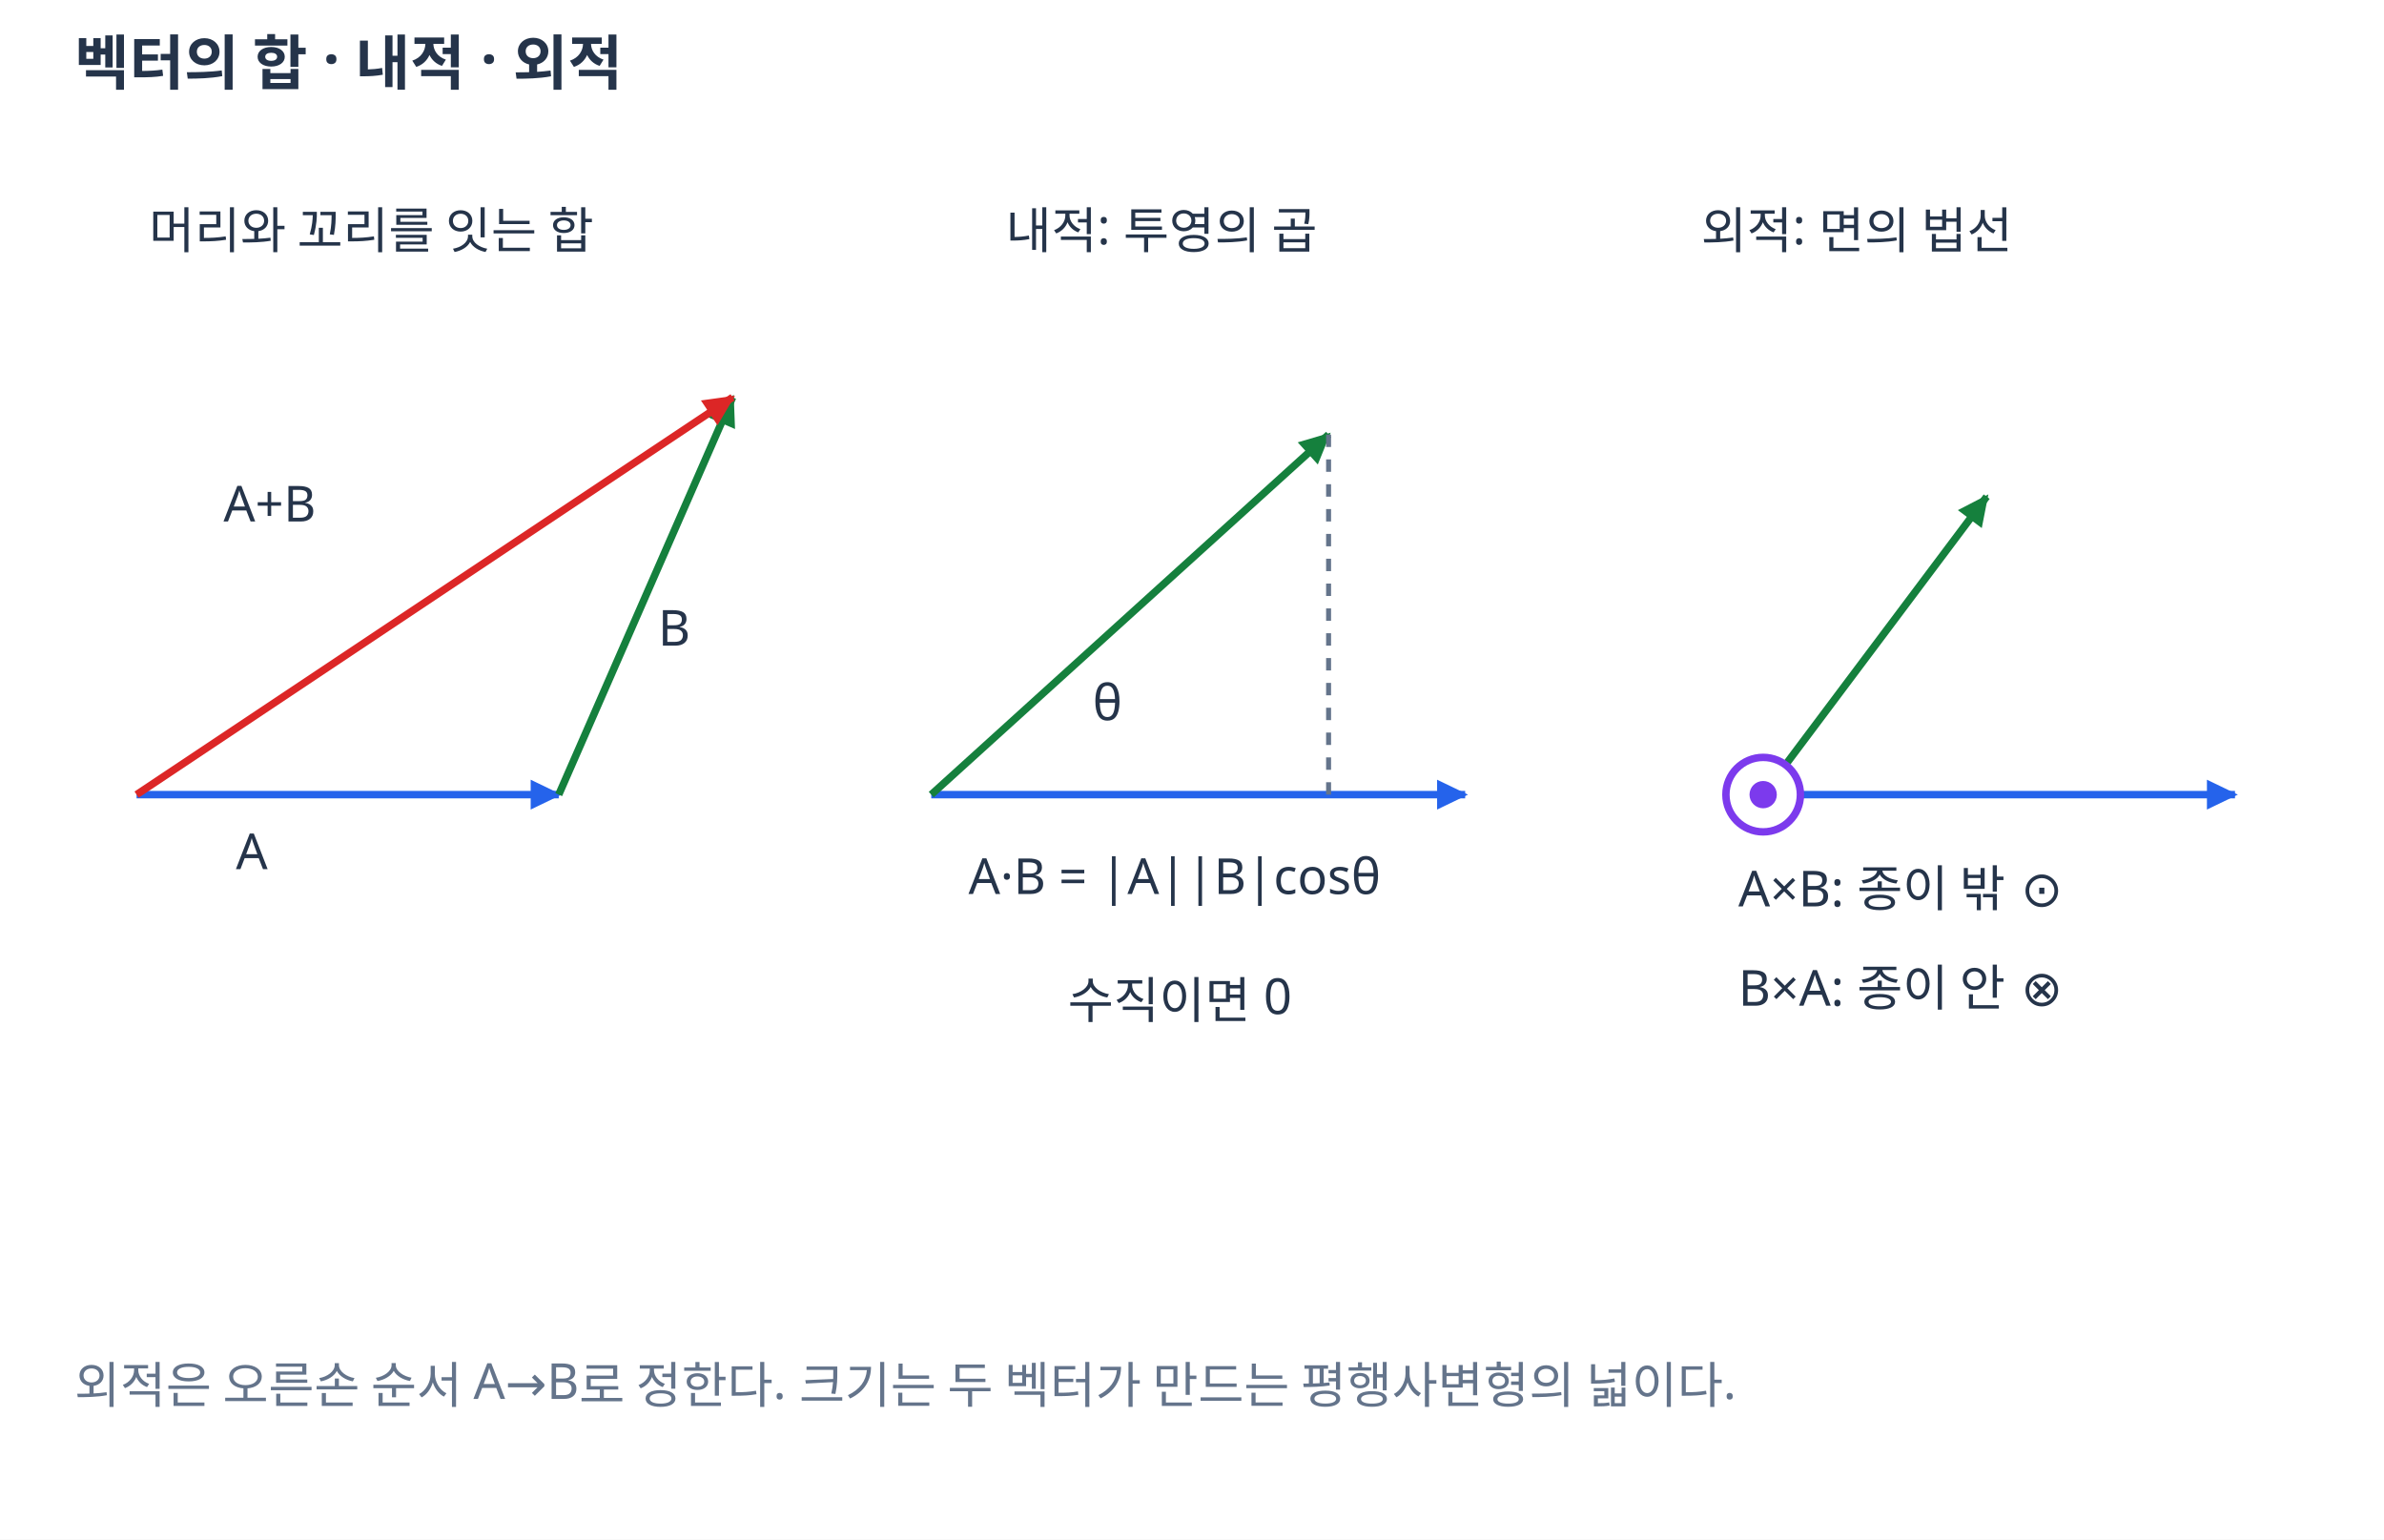
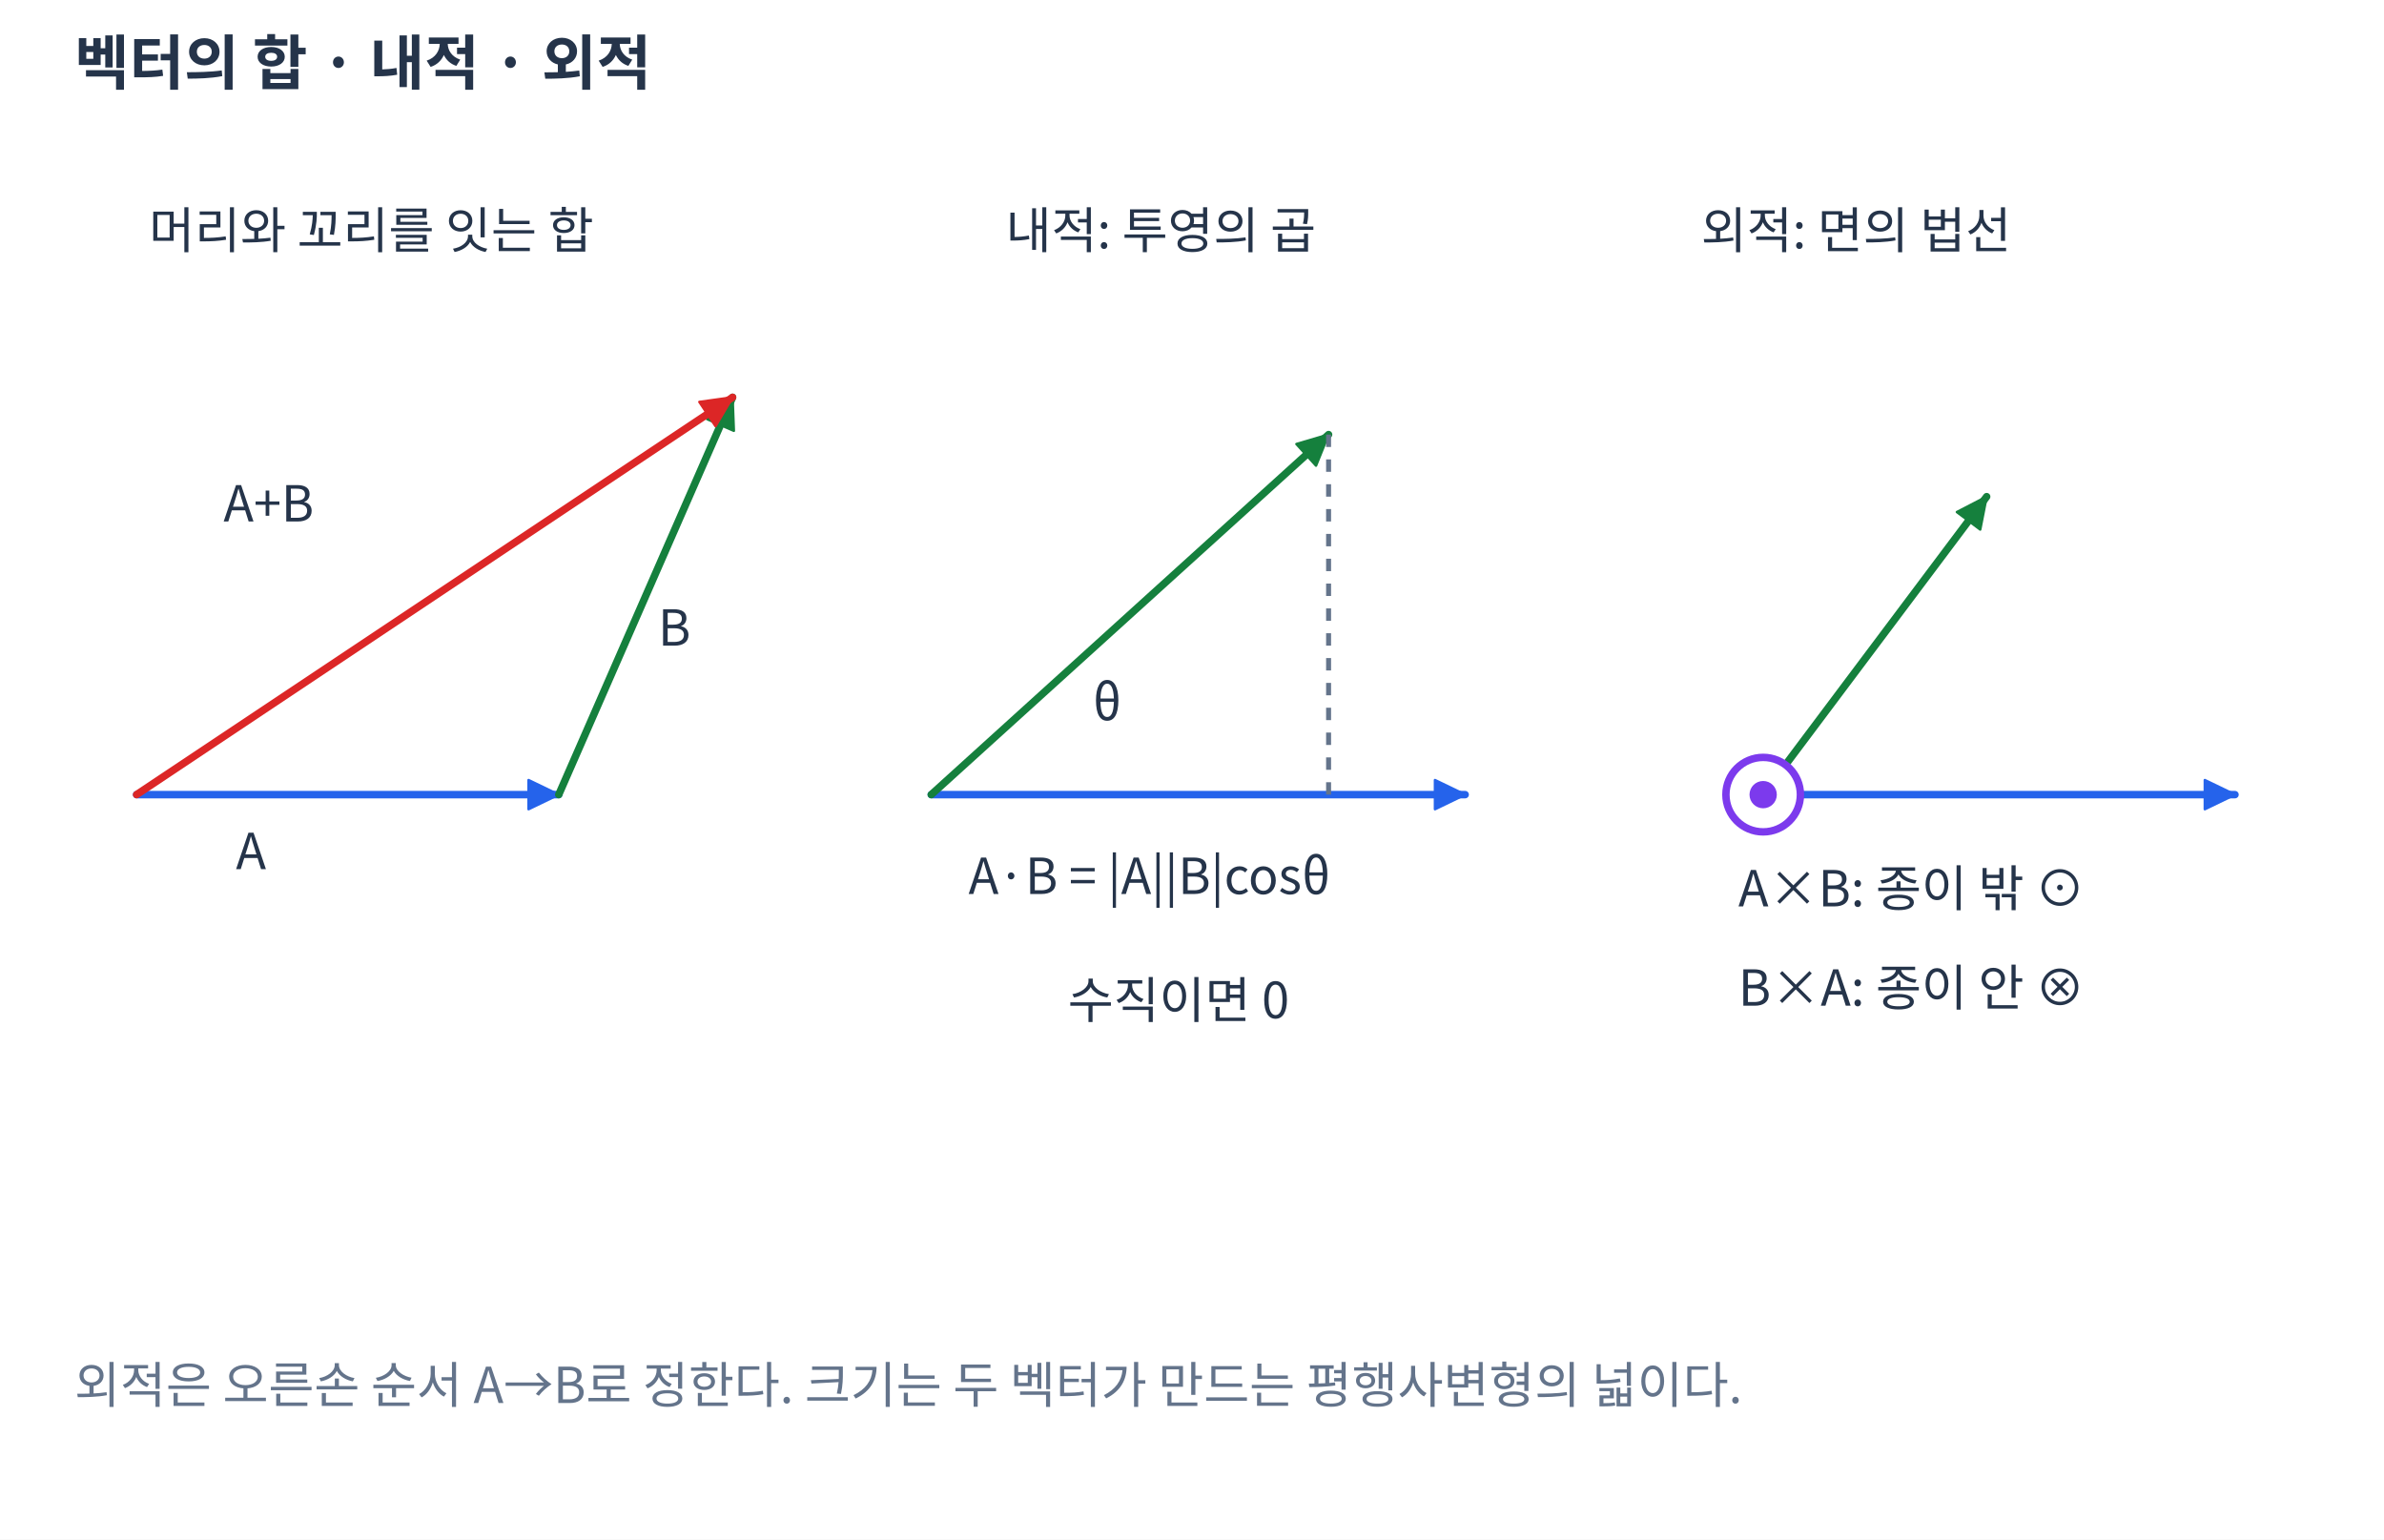
<svg xmlns="http://www.w3.org/2000/svg" width="960" height="620" viewBox="0 0 960 620">
  <rect width="100%" height="100%" fill="white" />
-   <text x="30" y="34" font-family="Noto, Noto Sans KR, Malgun Gothic, sans-serif" font-size="24" fill="#25344A" text-anchor="start" font-weight="700">벡터의 합 · 내적 · 외적</text>
-   <line x1="55" y1="320" x2="225" y2="320" stroke="#2563EB" stroke-width="3" />
-   <polygon points="225,320 214.195,325.22 214.195,314.78" stroke="#2563EB" stroke-width="1" fill="#2563EB" />
-   <line x1="225" y1="320" x2="295" y2="160" stroke="#15803D" stroke-width="3" />
-   <polygon points="295,160 295.451,171.992 285.887,167.807" stroke="#15803D" stroke-width="1" fill="#15803D" />
-   <line x1="55" y1="320" x2="295" y2="160" stroke="#DC2626" stroke-width="3" />
-   <polygon points="295,160 288.905,170.337 283.114,161.651" stroke="#DC2626" stroke-width="1" fill="#DC2626" />
-   <text x="95" y="350" font-family="Noto, Noto Sans KR, Malgun Gothic, sans-serif" font-size="20" fill="#25344A" text-anchor="start" font-weight="400">A</text>
-   <text x="265" y="260" font-family="Noto, Noto Sans KR, Malgun Gothic, sans-serif" font-size="20" fill="#25344A" text-anchor="start" font-weight="400">B</text>
-   <text x="90" y="210" font-family="Noto, Noto Sans KR, Malgun Gothic, sans-serif" font-size="20" fill="#25344A" text-anchor="start" font-weight="400">A+B</text>
-   <text x="60" y="100" font-family="Noto, Noto Sans KR, Malgun Gothic, sans-serif" font-size="20" fill="#25344A" text-anchor="start" font-weight="400">머리와 꼬리를 잇는 합</text>
-   <line x1="375" y1="320" x2="590" y2="320" stroke="#2563EB" stroke-width="3" />
-   <polygon points="590,320 579.195,325.22 579.195,314.78" stroke="#2563EB" stroke-width="1" fill="#2563EB" />
-   <line x1="375" y1="320" x2="535" y2="175" stroke="#15803D" stroke-width="3" />
-   <polygon points="535,175 530.498,186.124 523.488,178.388" stroke="#15803D" stroke-width="1" fill="#15803D" />
+   <line x1="55" y1="320" x2="225" y2="320" stroke="#2563EB" stroke-width="3" stroke-linecap="round" stroke-linejoin="round" />
+   <polygon points="225,320 212.844,325.872 212.844,314.128" stroke="#2563EB" stroke-width="1" fill="#2563EB" stroke-linecap="round" stroke-linejoin="round" />
+   <line x1="225" y1="320" x2="295" y2="160" stroke="#15803D" stroke-width="3" stroke-linecap="round" stroke-linejoin="round" />
+   <polygon points="295,160 295.507,173.49 284.748,168.783" stroke="#15803D" stroke-width="1" fill="#15803D" stroke-linecap="round" stroke-linejoin="round" />
+   <line x1="55" y1="320" x2="295" y2="160" stroke="#DC2626" stroke-width="3" stroke-linecap="round" stroke-linejoin="round" />
+   <polygon points="295,160 288.143,171.629 281.628,161.857" stroke="#DC2626" stroke-width="1" fill="#DC2626" stroke-linecap="round" stroke-linejoin="round" />
+   <line x1="375" y1="320" x2="590" y2="320" stroke="#2563EB" stroke-width="3" stroke-linecap="round" stroke-linejoin="round" />
+   <polygon points="590,320 577.844,325.872 577.844,314.128" stroke="#2563EB" stroke-width="1" fill="#2563EB" stroke-linecap="round" stroke-linejoin="round" />
+   <line x1="375" y1="320" x2="535" y2="175" stroke="#15803D" stroke-width="3" stroke-linecap="round" stroke-linejoin="round" />
+   <polygon points="535,175 529.936,187.514 522.049,178.812" stroke="#15803D" stroke-width="1" fill="#15803D" stroke-linecap="round" stroke-linejoin="round" />
  <line x1="535" y1="175" x2="535" y2="320" stroke="#64748B" stroke-width="2" stroke-dasharray="5 5" />
-   <text x="405" y="100" font-family="Noto, Noto Sans KR, Malgun Gothic, sans-serif" font-size="20" fill="#25344A" text-anchor="start" font-weight="400">내적: 투영의 곱</text>
-   <text x="390" y="360" font-family="Noto, Noto Sans KR, Malgun Gothic, sans-serif" font-size="20" fill="#25344A" text-anchor="start" font-weight="400">A·B = |A||B|cosθ</text>
-   <text x="440" y="290" font-family="Noto, Noto Sans KR, Malgun Gothic, sans-serif" font-size="20" fill="#25344A" text-anchor="start" font-weight="400">θ</text>
-   <text x="430" y="410" font-family="Noto, Noto Sans KR, Malgun Gothic, sans-serif" font-size="20" fill="#25344A" text-anchor="start" font-weight="400">수직이면 0</text>
-   <line x1="710" y1="320" x2="900" y2="320" stroke="#2563EB" stroke-width="3" />
-   <polygon points="900,320 889.195,325.22 889.195,314.78" stroke="#2563EB" stroke-width="1" fill="#2563EB" />
-   <line x1="710" y1="320" x2="800" y2="200" stroke="#15803D" stroke-width="3" />
-   <polygon points="800,200 797.692,211.776 789.341,205.513" stroke="#15803D" stroke-width="1" fill="#15803D" />
+   <line x1="710" y1="320" x2="900" y2="320" stroke="#2563EB" stroke-width="3" stroke-linecap="round" stroke-linejoin="round" />
+   <polygon points="900,320 887.844,325.872 887.844,314.128" stroke="#2563EB" stroke-width="1" fill="#2563EB" stroke-linecap="round" stroke-linejoin="round" />
+   <line x1="710" y1="320" x2="800" y2="200" stroke="#15803D" stroke-width="3" stroke-linecap="round" stroke-linejoin="round" />
+   <polygon points="800,200 797.404,213.248 788.009,206.202" stroke="#15803D" stroke-width="1" fill="#15803D" stroke-linecap="round" stroke-linejoin="round" />
  <circle cx="710" cy="320" r="15" fill="white" stroke="#7C3AED" stroke-width="3" />
  <circle cx="710" cy="320" r="4" fill="#7C3AED" stroke="#7C3AED" stroke-width="3" />
-   <text x="685" y="100" font-family="Noto, Noto Sans KR, Malgun Gothic, sans-serif" font-size="20" fill="#25344A" text-anchor="start" font-weight="400">외적: 면의 법선</text>
-   <text x="700" y="365" font-family="Noto, Noto Sans KR, Malgun Gothic, sans-serif" font-size="20" fill="#25344A" text-anchor="start" font-weight="400">A×B: 종이 밖 ⊙</text>
-   <text x="700" y="405" font-family="Noto, Noto Sans KR, Malgun Gothic, sans-serif" font-size="20" fill="#25344A" text-anchor="start" font-weight="400">B×A: 종이 안 ⊗</text>
-   <text x="30" y="565" font-family="Noto, Noto Sans KR, Malgun Gothic, sans-serif" font-size="20" fill="#64748B" text-anchor="start" font-weight="400">외적은 오른손 순서 A→B로 정한다. 크기는 두 벡터가 만드는 평행사변형의 넓이다.</text>
+   <text x="30" y="34" font-family="Noto, Noto Sans KR, Noto Sans CJK KR, Source Han Sans K, Apple SD Gothic Neo, Malgun Gothic, sans-serif" font-size="24" text-anchor="start" font-weight="700" fill="white" stroke="white" stroke-width="6" stroke-linejoin="round" aria-hidden="true">벡터의 합 · 내적 · 외적</text>
+   <text x="30" y="34" font-family="Noto, Noto Sans KR, Noto Sans CJK KR, Source Han Sans K, Apple SD Gothic Neo, Malgun Gothic, sans-serif" font-size="24" text-anchor="start" font-weight="700" fill="#25344A">벡터의 합 · 내적 · 외적</text>
+   <text x="95" y="350" font-family="Noto, Noto Sans KR, Noto Sans CJK KR, Source Han Sans K, Apple SD Gothic Neo, Malgun Gothic, sans-serif" font-size="20" text-anchor="start" font-weight="400" fill="white" stroke="white" stroke-width="6" stroke-linejoin="round" aria-hidden="true">A</text>
+   <text x="95" y="350" font-family="Noto, Noto Sans KR, Noto Sans CJK KR, Source Han Sans K, Apple SD Gothic Neo, Malgun Gothic, sans-serif" font-size="20" text-anchor="start" font-weight="400" fill="#25344A">A</text>
+   <text x="265" y="260" font-family="Noto, Noto Sans KR, Noto Sans CJK KR, Source Han Sans K, Apple SD Gothic Neo, Malgun Gothic, sans-serif" font-size="20" text-anchor="start" font-weight="400" fill="white" stroke="white" stroke-width="6" stroke-linejoin="round" aria-hidden="true">B</text>
+   <text x="265" y="260" font-family="Noto, Noto Sans KR, Noto Sans CJK KR, Source Han Sans K, Apple SD Gothic Neo, Malgun Gothic, sans-serif" font-size="20" text-anchor="start" font-weight="400" fill="#25344A">B</text>
+   <text x="90" y="210" font-family="Noto, Noto Sans KR, Noto Sans CJK KR, Source Han Sans K, Apple SD Gothic Neo, Malgun Gothic, sans-serif" font-size="20" text-anchor="start" font-weight="400" fill="white" stroke="white" stroke-width="6" stroke-linejoin="round" aria-hidden="true">A+B</text>
+   <text x="90" y="210" font-family="Noto, Noto Sans KR, Noto Sans CJK KR, Source Han Sans K, Apple SD Gothic Neo, Malgun Gothic, sans-serif" font-size="20" text-anchor="start" font-weight="400" fill="#25344A">A+B</text>
+   <text x="60" y="100" font-family="Noto, Noto Sans KR, Noto Sans CJK KR, Source Han Sans K, Apple SD Gothic Neo, Malgun Gothic, sans-serif" font-size="20" text-anchor="start" font-weight="400" fill="white" stroke="white" stroke-width="6" stroke-linejoin="round" aria-hidden="true">머리와 꼬리를 잇는 합</text>
+   <text x="60" y="100" font-family="Noto, Noto Sans KR, Noto Sans CJK KR, Source Han Sans K, Apple SD Gothic Neo, Malgun Gothic, sans-serif" font-size="20" text-anchor="start" font-weight="400" fill="#25344A">머리와 꼬리를 잇는 합</text>
+   <text x="405" y="100" font-family="Noto, Noto Sans KR, Noto Sans CJK KR, Source Han Sans K, Apple SD Gothic Neo, Malgun Gothic, sans-serif" font-size="20" text-anchor="start" font-weight="400" fill="white" stroke="white" stroke-width="6" stroke-linejoin="round" aria-hidden="true">내적: 투영의 곱</text>
+   <text x="405" y="100" font-family="Noto, Noto Sans KR, Noto Sans CJK KR, Source Han Sans K, Apple SD Gothic Neo, Malgun Gothic, sans-serif" font-size="20" text-anchor="start" font-weight="400" fill="#25344A">내적: 투영의 곱</text>
+   <text x="390" y="360" font-family="Noto, Noto Sans KR, Noto Sans CJK KR, Source Han Sans K, Apple SD Gothic Neo, Malgun Gothic, sans-serif" font-size="20" text-anchor="start" font-weight="400" fill="white" stroke="white" stroke-width="6" stroke-linejoin="round" aria-hidden="true">A·B = |A||B|cosθ</text>
+   <text x="390" y="360" font-family="Noto, Noto Sans KR, Noto Sans CJK KR, Source Han Sans K, Apple SD Gothic Neo, Malgun Gothic, sans-serif" font-size="20" text-anchor="start" font-weight="400" fill="#25344A">A·B = |A||B|cosθ</text>
+   <text x="440" y="290" font-family="Noto, Noto Sans KR, Noto Sans CJK KR, Source Han Sans K, Apple SD Gothic Neo, Malgun Gothic, sans-serif" font-size="20" text-anchor="start" font-weight="400" fill="white" stroke="white" stroke-width="6" stroke-linejoin="round" aria-hidden="true">θ</text>
+   <text x="440" y="290" font-family="Noto, Noto Sans KR, Noto Sans CJK KR, Source Han Sans K, Apple SD Gothic Neo, Malgun Gothic, sans-serif" font-size="20" text-anchor="start" font-weight="400" fill="#25344A">θ</text>
+   <text x="430" y="410" font-family="Noto, Noto Sans KR, Noto Sans CJK KR, Source Han Sans K, Apple SD Gothic Neo, Malgun Gothic, sans-serif" font-size="20" text-anchor="start" font-weight="400" fill="white" stroke="white" stroke-width="6" stroke-linejoin="round" aria-hidden="true">수직이면 0</text>
+   <text x="430" y="410" font-family="Noto, Noto Sans KR, Noto Sans CJK KR, Source Han Sans K, Apple SD Gothic Neo, Malgun Gothic, sans-serif" font-size="20" text-anchor="start" font-weight="400" fill="#25344A">수직이면 0</text>
+   <text x="685" y="100" font-family="Noto, Noto Sans KR, Noto Sans CJK KR, Source Han Sans K, Apple SD Gothic Neo, Malgun Gothic, sans-serif" font-size="20" text-anchor="start" font-weight="400" fill="white" stroke="white" stroke-width="6" stroke-linejoin="round" aria-hidden="true">외적: 면의 법선</text>
+   <text x="685" y="100" font-family="Noto, Noto Sans KR, Noto Sans CJK KR, Source Han Sans K, Apple SD Gothic Neo, Malgun Gothic, sans-serif" font-size="20" text-anchor="start" font-weight="400" fill="#25344A">외적: 면의 법선</text>
+   <text x="700" y="365" font-family="Noto, Noto Sans KR, Noto Sans CJK KR, Source Han Sans K, Apple SD Gothic Neo, Malgun Gothic, sans-serif" font-size="20" text-anchor="start" font-weight="400" fill="white" stroke="white" stroke-width="6" stroke-linejoin="round" aria-hidden="true">A×B: 종이 밖 ⊙</text>
+   <text x="700" y="365" font-family="Noto, Noto Sans KR, Noto Sans CJK KR, Source Han Sans K, Apple SD Gothic Neo, Malgun Gothic, sans-serif" font-size="20" text-anchor="start" font-weight="400" fill="#25344A">A×B: 종이 밖 ⊙</text>
+   <text x="700" y="405" font-family="Noto, Noto Sans KR, Noto Sans CJK KR, Source Han Sans K, Apple SD Gothic Neo, Malgun Gothic, sans-serif" font-size="20" text-anchor="start" font-weight="400" fill="white" stroke="white" stroke-width="6" stroke-linejoin="round" aria-hidden="true">B×A: 종이 안 ⊗</text>
+   <text x="700" y="405" font-family="Noto, Noto Sans KR, Noto Sans CJK KR, Source Han Sans K, Apple SD Gothic Neo, Malgun Gothic, sans-serif" font-size="20" text-anchor="start" font-weight="400" fill="#25344A">B×A: 종이 안 ⊗</text>
+   <text x="30" y="565" font-family="Noto, Noto Sans KR, Noto Sans CJK KR, Source Han Sans K, Apple SD Gothic Neo, Malgun Gothic, sans-serif" font-size="20" text-anchor="start" font-weight="400" fill="white" stroke="white" stroke-width="6" stroke-linejoin="round" aria-hidden="true">외적은 오른손 순서 A→B로 정한다. 크기는 두 벡터가 만드는 평행사변형의 넓이다.</text>
+   <text x="30" y="565" font-family="Noto, Noto Sans KR, Noto Sans CJK KR, Source Han Sans K, Apple SD Gothic Neo, Malgun Gothic, sans-serif" font-size="20" text-anchor="start" font-weight="400" fill="#64748B">외적은 오른손 순서 A→B로 정한다. 크기는 두 벡터가 만드는 평행사변형의 넓이다.</text>
</svg>
